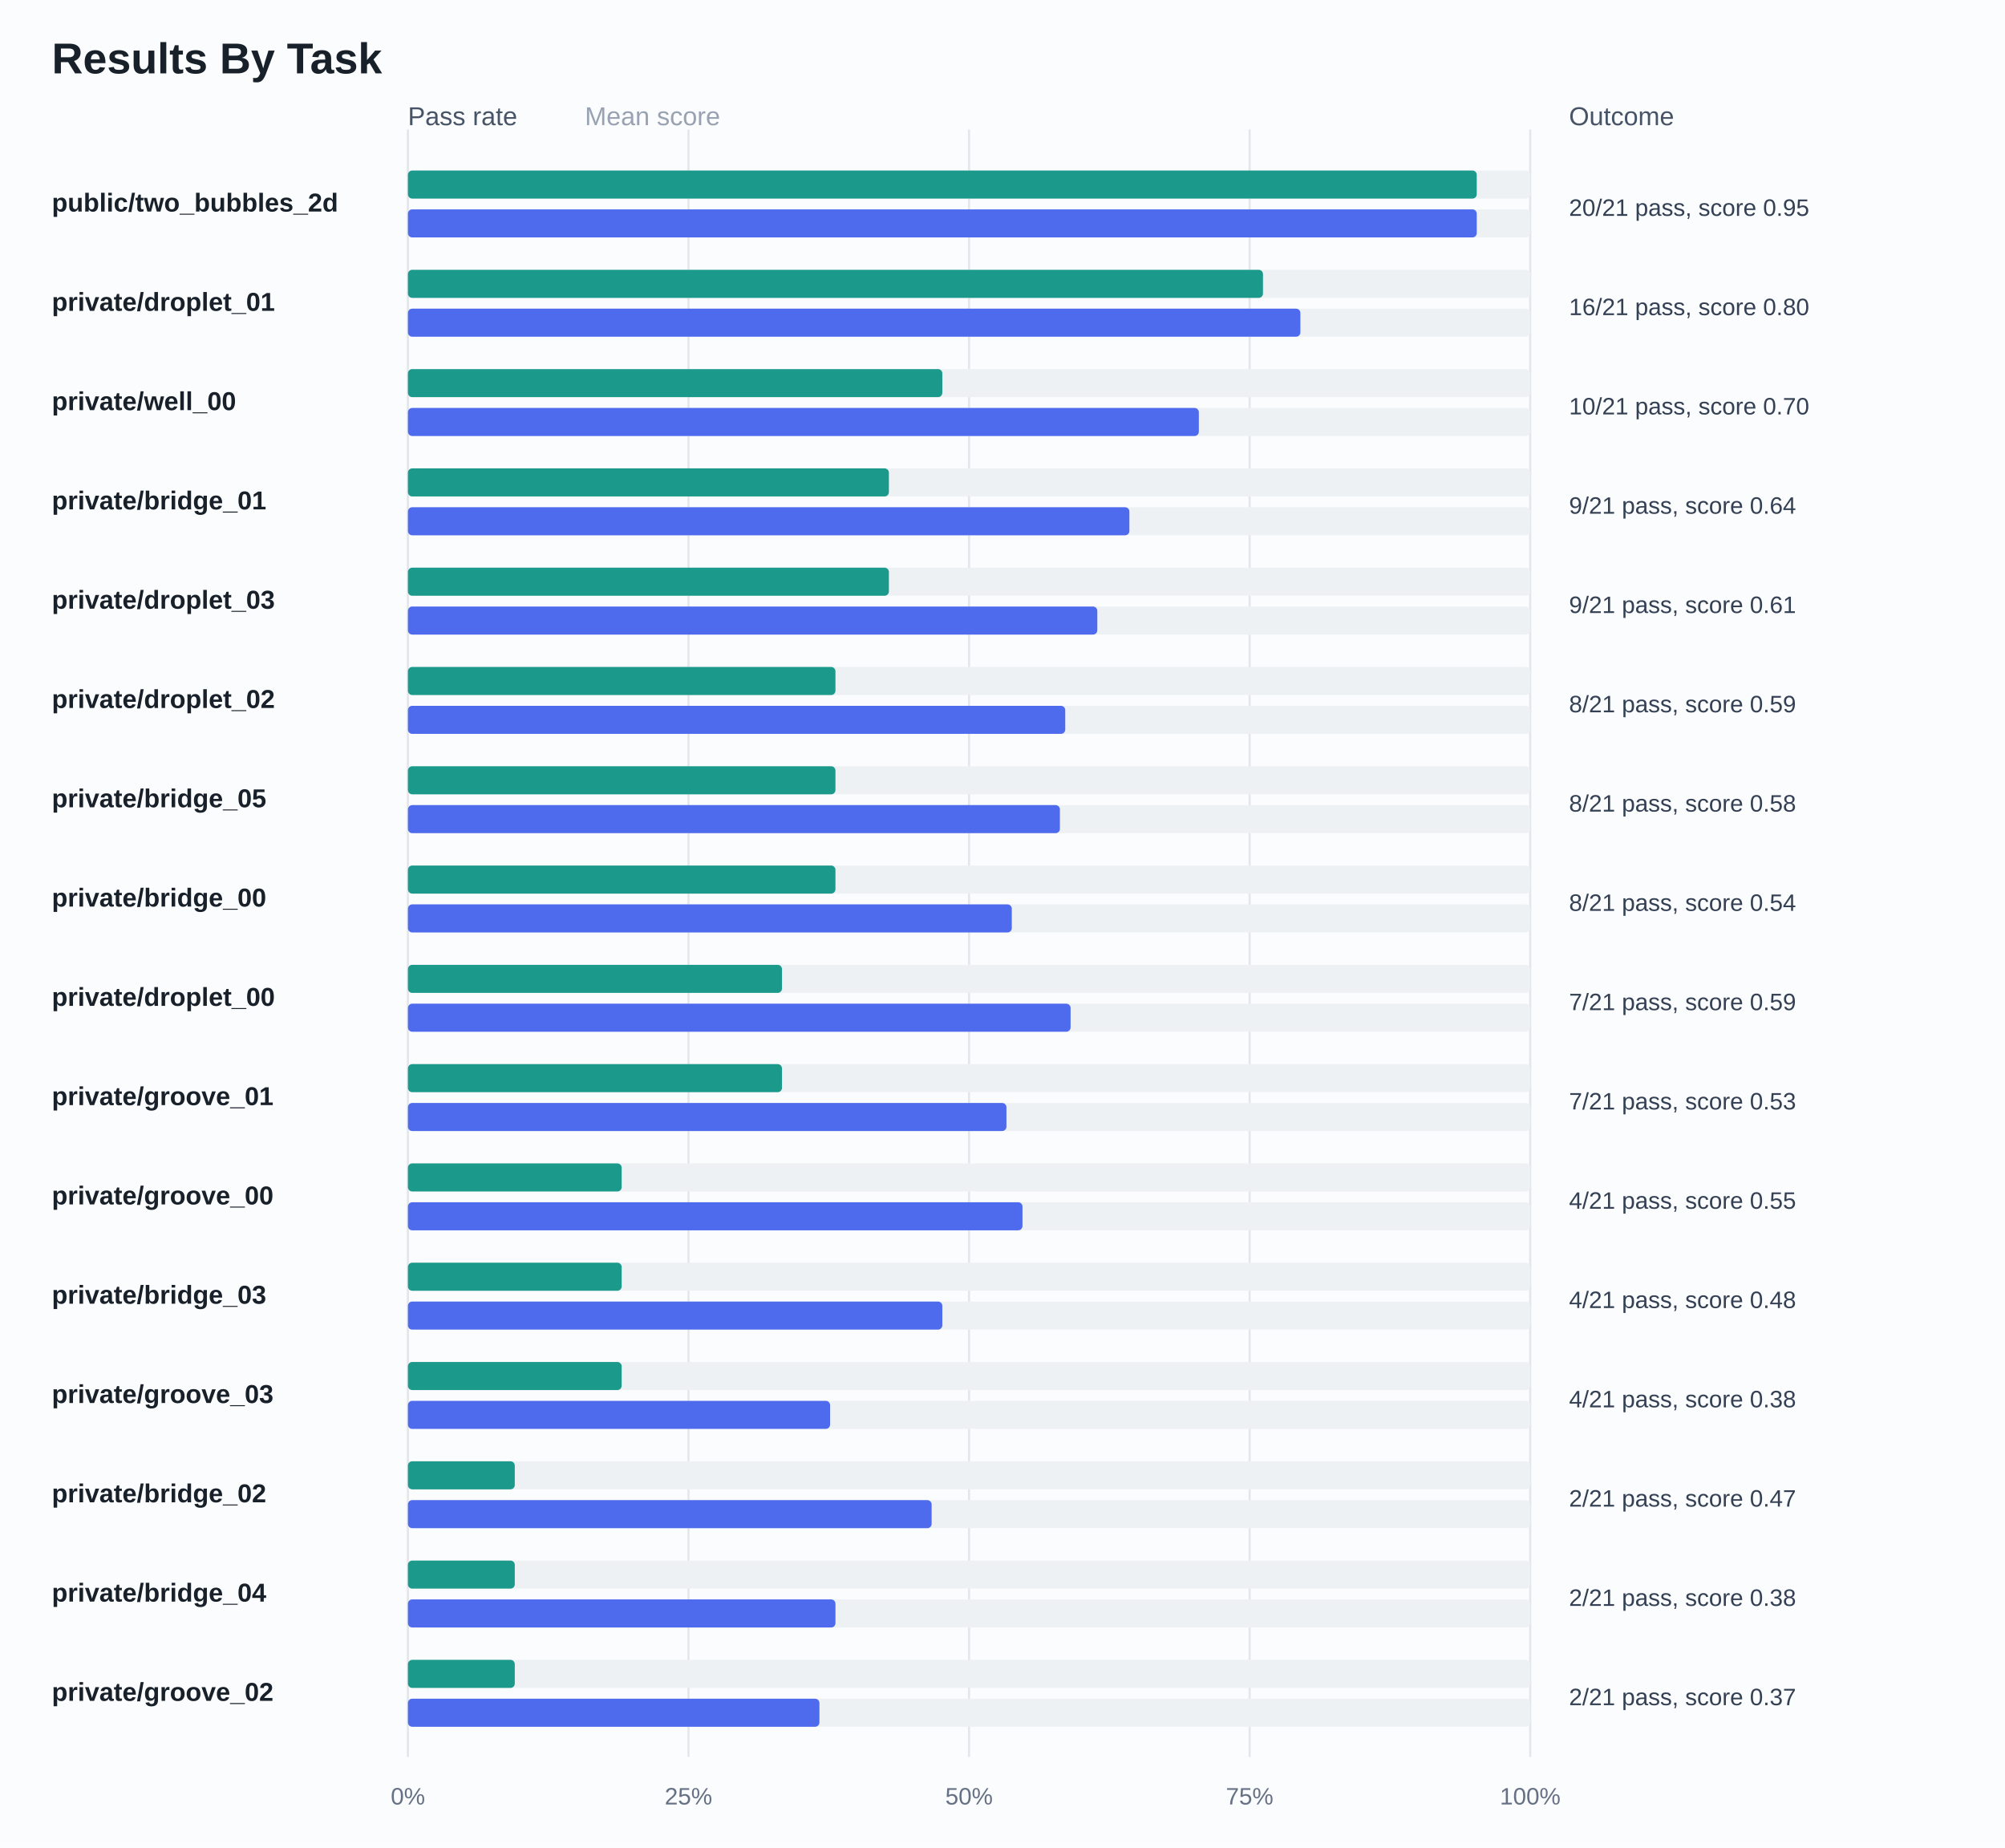
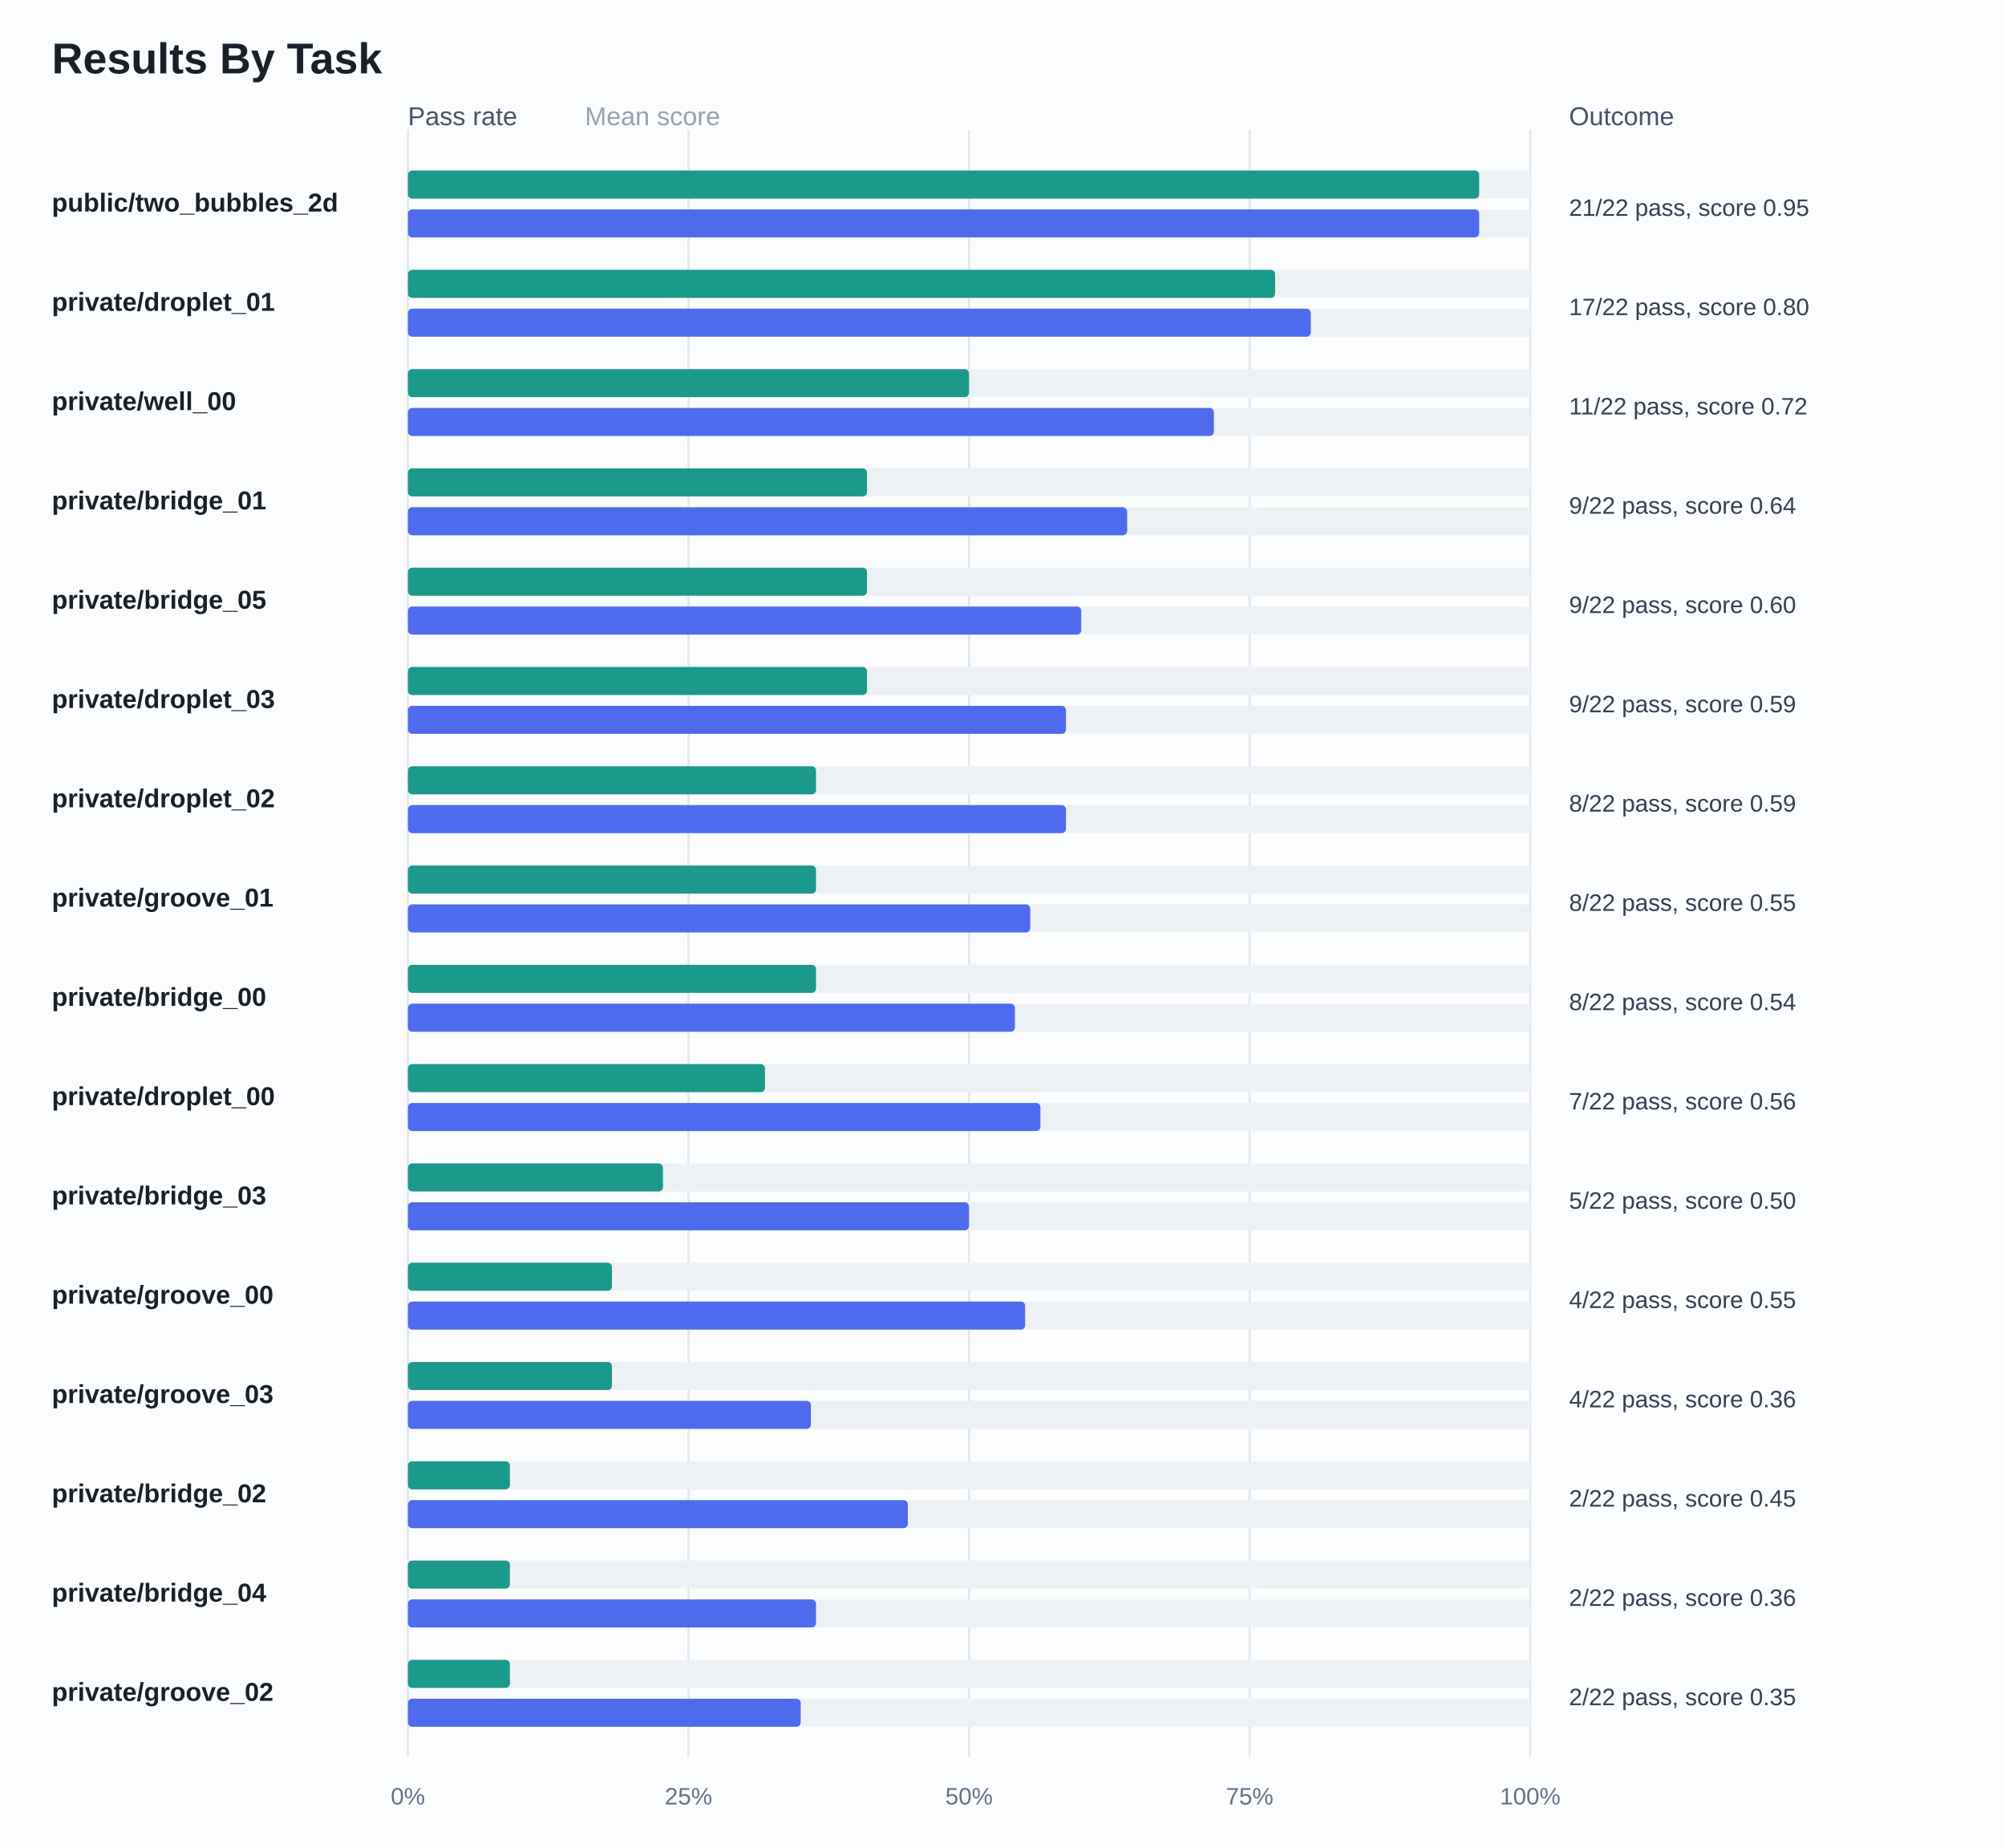
<svg xmlns="http://www.w3.org/2000/svg" width="929" height="856" viewBox="0 0 929 856">
  <rect width="100%" height="100%" fill="#fbfcfd" />
  <style>text{font-family:ui-sans-serif,system-ui,-apple-system,BlinkMacSystemFont,"Segoe UI",Arial,sans-serif;text-rendering:geometricPrecision;font-kerning:normal}.numeric{font-variant-numeric:tabular-nums;font-feature-settings:"tnum" 1,"kern" 1}</style>
  <text x="24.00" y="34.00" font-size="20" font-weight="700" text-anchor="start" fill="#18202a">Results By Task</text>
  <text x="189.00" y="58.00" font-size="12" font-weight="400" text-anchor="start" fill="#475467">Pass rate</text>
  <text x="271.00" y="58.00" font-size="12" font-weight="400" text-anchor="start" fill="#98a2b3">Mean score</text>
  <text x="727.00" y="58.00" font-size="12" font-weight="400" text-anchor="start" fill="#475467">Outcome</text>
  <line x1="189.00" y1="60" x2="189.00" y2="814" stroke="#e3e7eb" />
  <text x="189.00" y="836.00" font-size="11" font-weight="400" text-anchor="middle" fill="#667085">0%</text>
  <line x1="319.00" y1="60" x2="319.00" y2="814" stroke="#e3e7eb" />
  <text x="319.00" y="836.00" font-size="11" font-weight="400" text-anchor="middle" fill="#667085">25%</text>
  <line x1="449.00" y1="60" x2="449.00" y2="814" stroke="#e3e7eb" />
  <text x="449.00" y="836.00" font-size="11" font-weight="400" text-anchor="middle" fill="#667085">50%</text>
  <line x1="579.00" y1="60" x2="579.00" y2="814" stroke="#e3e7eb" />
  <text x="579.00" y="836.00" font-size="11" font-weight="400" text-anchor="middle" fill="#667085">75%</text>
  <line x1="709.00" y1="60" x2="709.00" y2="814" stroke="#e3e7eb" />
  <text x="709.00" y="836.00" font-size="11" font-weight="400" text-anchor="middle" fill="#667085">100%</text>
  <text x="24.00" y="98.00" font-size="12" font-weight="600" text-anchor="start" fill="#18202a">public/two_bubbles_2d</text>
  <rect x="189" y="79" width="520" height="13" rx="2" fill="#eef1f4" />
  <rect x="189" y="97" width="520" height="13" rx="2" fill="#eef1f4" />
-   <rect x="189" y="79" width="495.24" height="13" rx="2" fill="#1b998b" />
-   <rect x="189" y="97" width="495.24" height="13" rx="2" fill="#4f6bed" />
-   <text class="numeric" x="727.00" y="100.00" font-size="11" font-weight="400" text-anchor="start" fill="#344054">20/21 pass, score 0.95</text>
+   <rect x="189" y="79" width="496.36" height="13" rx="2" fill="#1b998b" />
+   <rect x="189" y="97" width="496.36" height="13" rx="2" fill="#4f6bed" />
+   <text class="numeric" x="727.00" y="100.00" font-size="11" font-weight="400" text-anchor="start" fill="#344054">21/22 pass, score 0.95</text>
  <text x="24.00" y="144.00" font-size="12" font-weight="600" text-anchor="start" fill="#18202a">private/droplet_01</text>
  <rect x="189" y="125" width="520" height="13" rx="2" fill="#eef1f4" />
  <rect x="189" y="143" width="520" height="13" rx="2" fill="#eef1f4" />
-   <rect x="189" y="125" width="396.19" height="13" rx="2" fill="#1b998b" />
-   <rect x="189" y="143" width="413.52" height="13" rx="2" fill="#4f6bed" />
-   <text class="numeric" x="727.00" y="146.00" font-size="11" font-weight="400" text-anchor="start" fill="#344054">16/21 pass, score 0.80</text>
+   <rect x="189" y="125" width="401.82" height="13" rx="2" fill="#1b998b" />
+   <rect x="189" y="143" width="418.36" height="13" rx="2" fill="#4f6bed" />
+   <text class="numeric" x="727.00" y="146.00" font-size="11" font-weight="400" text-anchor="start" fill="#344054">17/22 pass, score 0.80</text>
  <text x="24.00" y="190.00" font-size="12" font-weight="600" text-anchor="start" fill="#18202a">private/well_00</text>
  <rect x="189" y="171" width="520" height="13" rx="2" fill="#eef1f4" />
  <rect x="189" y="189" width="520" height="13" rx="2" fill="#eef1f4" />
-   <rect x="189" y="171" width="247.62" height="13" rx="2" fill="#1b998b" />
-   <rect x="189" y="189" width="366.48" height="13" rx="2" fill="#4f6bed" />
-   <text class="numeric" x="727.00" y="192.00" font-size="11" font-weight="400" text-anchor="start" fill="#344054">10/21 pass, score 0.70</text>
+   <rect x="189" y="171" width="260.00" height="13" rx="2" fill="#1b998b" />
+   <rect x="189" y="189" width="373.45" height="13" rx="2" fill="#4f6bed" />
+   <text class="numeric" x="727.00" y="192.00" font-size="11" font-weight="400" text-anchor="start" fill="#344054">11/22 pass, score 0.72</text>
  <text x="24.00" y="236.00" font-size="12" font-weight="600" text-anchor="start" fill="#18202a">private/bridge_01</text>
  <rect x="189" y="217" width="520" height="13" rx="2" fill="#eef1f4" />
  <rect x="189" y="235" width="520" height="13" rx="2" fill="#eef1f4" />
-   <rect x="189" y="217" width="222.86" height="13" rx="2" fill="#1b998b" />
-   <rect x="189" y="235" width="334.29" height="13" rx="2" fill="#4f6bed" />
-   <text class="numeric" x="727.00" y="238.00" font-size="11" font-weight="400" text-anchor="start" fill="#344054">9/21 pass, score 0.64</text>
-   <text x="24.00" y="282.00" font-size="12" font-weight="600" text-anchor="start" fill="#18202a">private/droplet_03</text>
+   <rect x="189" y="217" width="212.73" height="13" rx="2" fill="#1b998b" />
+   <rect x="189" y="235" width="333.27" height="13" rx="2" fill="#4f6bed" />
+   <text class="numeric" x="727.00" y="238.00" font-size="11" font-weight="400" text-anchor="start" fill="#344054">9/22 pass, score 0.64</text>
+   <text x="24.00" y="282.00" font-size="12" font-weight="600" text-anchor="start" fill="#18202a">private/bridge_05</text>
  <rect x="189" y="263" width="520" height="13" rx="2" fill="#eef1f4" />
  <rect x="189" y="281" width="520" height="13" rx="2" fill="#eef1f4" />
-   <rect x="189" y="263" width="222.86" height="13" rx="2" fill="#1b998b" />
-   <rect x="189" y="281" width="319.43" height="13" rx="2" fill="#4f6bed" />
-   <text class="numeric" x="727.00" y="284.00" font-size="11" font-weight="400" text-anchor="start" fill="#344054">9/21 pass, score 0.61</text>
-   <text x="24.00" y="328.00" font-size="12" font-weight="600" text-anchor="start" fill="#18202a">private/droplet_02</text>
+   <rect x="189" y="263" width="212.73" height="13" rx="2" fill="#1b998b" />
+   <rect x="189" y="281" width="312.00" height="13" rx="2" fill="#4f6bed" />
+   <text class="numeric" x="727.00" y="284.00" font-size="11" font-weight="400" text-anchor="start" fill="#344054">9/22 pass, score 0.60</text>
+   <text x="24.00" y="328.00" font-size="12" font-weight="600" text-anchor="start" fill="#18202a">private/droplet_03</text>
  <rect x="189" y="309" width="520" height="13" rx="2" fill="#eef1f4" />
  <rect x="189" y="327" width="520" height="13" rx="2" fill="#eef1f4" />
-   <rect x="189" y="309" width="198.10" height="13" rx="2" fill="#1b998b" />
-   <rect x="189" y="327" width="304.57" height="13" rx="2" fill="#4f6bed" />
-   <text class="numeric" x="727.00" y="330.00" font-size="11" font-weight="400" text-anchor="start" fill="#344054">8/21 pass, score 0.59</text>
-   <text x="24.00" y="374.00" font-size="12" font-weight="600" text-anchor="start" fill="#18202a">private/bridge_05</text>
+   <rect x="189" y="309" width="212.73" height="13" rx="2" fill="#1b998b" />
+   <rect x="189" y="327" width="304.91" height="13" rx="2" fill="#4f6bed" />
+   <text class="numeric" x="727.00" y="330.00" font-size="11" font-weight="400" text-anchor="start" fill="#344054">9/22 pass, score 0.59</text>
+   <text x="24.00" y="374.00" font-size="12" font-weight="600" text-anchor="start" fill="#18202a">private/droplet_02</text>
  <rect x="189" y="355" width="520" height="13" rx="2" fill="#eef1f4" />
  <rect x="189" y="373" width="520" height="13" rx="2" fill="#eef1f4" />
-   <rect x="189" y="355" width="198.10" height="13" rx="2" fill="#1b998b" />
-   <rect x="189" y="373" width="302.10" height="13" rx="2" fill="#4f6bed" />
-   <text class="numeric" x="727.00" y="376.00" font-size="11" font-weight="400" text-anchor="start" fill="#344054">8/21 pass, score 0.58</text>
-   <text x="24.00" y="420.00" font-size="12" font-weight="600" text-anchor="start" fill="#18202a">private/bridge_00</text>
+   <rect x="189" y="355" width="189.09" height="13" rx="2" fill="#1b998b" />
+   <rect x="189" y="373" width="304.91" height="13" rx="2" fill="#4f6bed" />
+   <text class="numeric" x="727.00" y="376.00" font-size="11" font-weight="400" text-anchor="start" fill="#344054">8/22 pass, score 0.59</text>
+   <text x="24.00" y="420.00" font-size="12" font-weight="600" text-anchor="start" fill="#18202a">private/groove_01</text>
  <rect x="189" y="401" width="520" height="13" rx="2" fill="#eef1f4" />
  <rect x="189" y="419" width="520" height="13" rx="2" fill="#eef1f4" />
-   <rect x="189" y="401" width="198.10" height="13" rx="2" fill="#1b998b" />
-   <rect x="189" y="419" width="279.81" height="13" rx="2" fill="#4f6bed" />
-   <text class="numeric" x="727.00" y="422.00" font-size="11" font-weight="400" text-anchor="start" fill="#344054">8/21 pass, score 0.54</text>
-   <text x="24.00" y="466.00" font-size="12" font-weight="600" text-anchor="start" fill="#18202a">private/droplet_00</text>
+   <rect x="189" y="401" width="189.09" height="13" rx="2" fill="#1b998b" />
+   <rect x="189" y="419" width="288.36" height="13" rx="2" fill="#4f6bed" />
+   <text class="numeric" x="727.00" y="422.00" font-size="11" font-weight="400" text-anchor="start" fill="#344054">8/22 pass, score 0.55</text>
+   <text x="24.00" y="466.00" font-size="12" font-weight="600" text-anchor="start" fill="#18202a">private/bridge_00</text>
  <rect x="189" y="447" width="520" height="13" rx="2" fill="#eef1f4" />
  <rect x="189" y="465" width="520" height="13" rx="2" fill="#eef1f4" />
-   <rect x="189" y="447" width="173.33" height="13" rx="2" fill="#1b998b" />
-   <rect x="189" y="465" width="307.05" height="13" rx="2" fill="#4f6bed" />
-   <text class="numeric" x="727.00" y="468.00" font-size="11" font-weight="400" text-anchor="start" fill="#344054">7/21 pass, score 0.59</text>
-   <text x="24.00" y="512.00" font-size="12" font-weight="600" text-anchor="start" fill="#18202a">private/groove_01</text>
+   <rect x="189" y="447" width="189.09" height="13" rx="2" fill="#1b998b" />
+   <rect x="189" y="465" width="281.27" height="13" rx="2" fill="#4f6bed" />
+   <text class="numeric" x="727.00" y="468.00" font-size="11" font-weight="400" text-anchor="start" fill="#344054">8/22 pass, score 0.54</text>
+   <text x="24.00" y="512.00" font-size="12" font-weight="600" text-anchor="start" fill="#18202a">private/droplet_00</text>
  <rect x="189" y="493" width="520" height="13" rx="2" fill="#eef1f4" />
  <rect x="189" y="511" width="520" height="13" rx="2" fill="#eef1f4" />
-   <rect x="189" y="493" width="173.33" height="13" rx="2" fill="#1b998b" />
-   <rect x="189" y="511" width="277.33" height="13" rx="2" fill="#4f6bed" />
-   <text class="numeric" x="727.00" y="514.00" font-size="11" font-weight="400" text-anchor="start" fill="#344054">7/21 pass, score 0.53</text>
-   <text x="24.00" y="558.00" font-size="12" font-weight="600" text-anchor="start" fill="#18202a">private/groove_00</text>
+   <rect x="189" y="493" width="165.45" height="13" rx="2" fill="#1b998b" />
+   <rect x="189" y="511" width="293.09" height="13" rx="2" fill="#4f6bed" />
+   <text class="numeric" x="727.00" y="514.00" font-size="11" font-weight="400" text-anchor="start" fill="#344054">7/22 pass, score 0.56</text>
+   <text x="24.00" y="558.00" font-size="12" font-weight="600" text-anchor="start" fill="#18202a">private/bridge_03</text>
  <rect x="189" y="539" width="520" height="13" rx="2" fill="#eef1f4" />
  <rect x="189" y="557" width="520" height="13" rx="2" fill="#eef1f4" />
-   <rect x="189" y="539" width="99.05" height="13" rx="2" fill="#1b998b" />
-   <rect x="189" y="557" width="284.76" height="13" rx="2" fill="#4f6bed" />
-   <text class="numeric" x="727.00" y="560.00" font-size="11" font-weight="400" text-anchor="start" fill="#344054">4/21 pass, score 0.55</text>
-   <text x="24.00" y="604.00" font-size="12" font-weight="600" text-anchor="start" fill="#18202a">private/bridge_03</text>
+   <rect x="189" y="539" width="118.18" height="13" rx="2" fill="#1b998b" />
+   <rect x="189" y="557" width="260.00" height="13" rx="2" fill="#4f6bed" />
+   <text class="numeric" x="727.00" y="560.00" font-size="11" font-weight="400" text-anchor="start" fill="#344054">5/22 pass, score 0.50</text>
+   <text x="24.00" y="604.00" font-size="12" font-weight="600" text-anchor="start" fill="#18202a">private/groove_00</text>
  <rect x="189" y="585" width="520" height="13" rx="2" fill="#eef1f4" />
  <rect x="189" y="603" width="520" height="13" rx="2" fill="#eef1f4" />
-   <rect x="189" y="585" width="99.05" height="13" rx="2" fill="#1b998b" />
-   <rect x="189" y="603" width="247.62" height="13" rx="2" fill="#4f6bed" />
-   <text class="numeric" x="727.00" y="606.00" font-size="11" font-weight="400" text-anchor="start" fill="#344054">4/21 pass, score 0.48</text>
+   <rect x="189" y="585" width="94.55" height="13" rx="2" fill="#1b998b" />
+   <rect x="189" y="603" width="286.00" height="13" rx="2" fill="#4f6bed" />
+   <text class="numeric" x="727.00" y="606.00" font-size="11" font-weight="400" text-anchor="start" fill="#344054">4/22 pass, score 0.55</text>
  <text x="24.00" y="650.00" font-size="12" font-weight="600" text-anchor="start" fill="#18202a">private/groove_03</text>
  <rect x="189" y="631" width="520" height="13" rx="2" fill="#eef1f4" />
  <rect x="189" y="649" width="520" height="13" rx="2" fill="#eef1f4" />
-   <rect x="189" y="631" width="99.05" height="13" rx="2" fill="#1b998b" />
-   <rect x="189" y="649" width="195.62" height="13" rx="2" fill="#4f6bed" />
-   <text class="numeric" x="727.00" y="652.00" font-size="11" font-weight="400" text-anchor="start" fill="#344054">4/21 pass, score 0.38</text>
+   <rect x="189" y="631" width="94.55" height="13" rx="2" fill="#1b998b" />
+   <rect x="189" y="649" width="186.73" height="13" rx="2" fill="#4f6bed" />
+   <text class="numeric" x="727.00" y="652.00" font-size="11" font-weight="400" text-anchor="start" fill="#344054">4/22 pass, score 0.36</text>
  <text x="24.00" y="696.00" font-size="12" font-weight="600" text-anchor="start" fill="#18202a">private/bridge_02</text>
  <rect x="189" y="677" width="520" height="13" rx="2" fill="#eef1f4" />
  <rect x="189" y="695" width="520" height="13" rx="2" fill="#eef1f4" />
-   <rect x="189" y="677" width="49.52" height="13" rx="2" fill="#1b998b" />
-   <rect x="189" y="695" width="242.67" height="13" rx="2" fill="#4f6bed" />
-   <text class="numeric" x="727.00" y="698.00" font-size="11" font-weight="400" text-anchor="start" fill="#344054">2/21 pass, score 0.47</text>
+   <rect x="189" y="677" width="47.27" height="13" rx="2" fill="#1b998b" />
+   <rect x="189" y="695" width="231.64" height="13" rx="2" fill="#4f6bed" />
+   <text class="numeric" x="727.00" y="698.00" font-size="11" font-weight="400" text-anchor="start" fill="#344054">2/22 pass, score 0.45</text>
  <text x="24.00" y="742.00" font-size="12" font-weight="600" text-anchor="start" fill="#18202a">private/bridge_04</text>
  <rect x="189" y="723" width="520" height="13" rx="2" fill="#eef1f4" />
  <rect x="189" y="741" width="520" height="13" rx="2" fill="#eef1f4" />
-   <rect x="189" y="723" width="49.52" height="13" rx="2" fill="#1b998b" />
-   <rect x="189" y="741" width="198.10" height="13" rx="2" fill="#4f6bed" />
-   <text class="numeric" x="727.00" y="744.00" font-size="11" font-weight="400" text-anchor="start" fill="#344054">2/21 pass, score 0.38</text>
+   <rect x="189" y="723" width="47.27" height="13" rx="2" fill="#1b998b" />
+   <rect x="189" y="741" width="189.09" height="13" rx="2" fill="#4f6bed" />
+   <text class="numeric" x="727.00" y="744.00" font-size="11" font-weight="400" text-anchor="start" fill="#344054">2/22 pass, score 0.36</text>
  <text x="24.00" y="788.00" font-size="12" font-weight="600" text-anchor="start" fill="#18202a">private/groove_02</text>
  <rect x="189" y="769" width="520" height="13" rx="2" fill="#eef1f4" />
  <rect x="189" y="787" width="520" height="13" rx="2" fill="#eef1f4" />
-   <rect x="189" y="769" width="49.52" height="13" rx="2" fill="#1b998b" />
-   <rect x="189" y="787" width="190.67" height="13" rx="2" fill="#4f6bed" />
-   <text class="numeric" x="727.00" y="790.00" font-size="11" font-weight="400" text-anchor="start" fill="#344054">2/21 pass, score 0.37</text>
+   <rect x="189" y="769" width="47.27" height="13" rx="2" fill="#1b998b" />
+   <rect x="189" y="787" width="182.00" height="13" rx="2" fill="#4f6bed" />
+   <text class="numeric" x="727.00" y="790.00" font-size="11" font-weight="400" text-anchor="start" fill="#344054">2/22 pass, score 0.35</text>
</svg>
